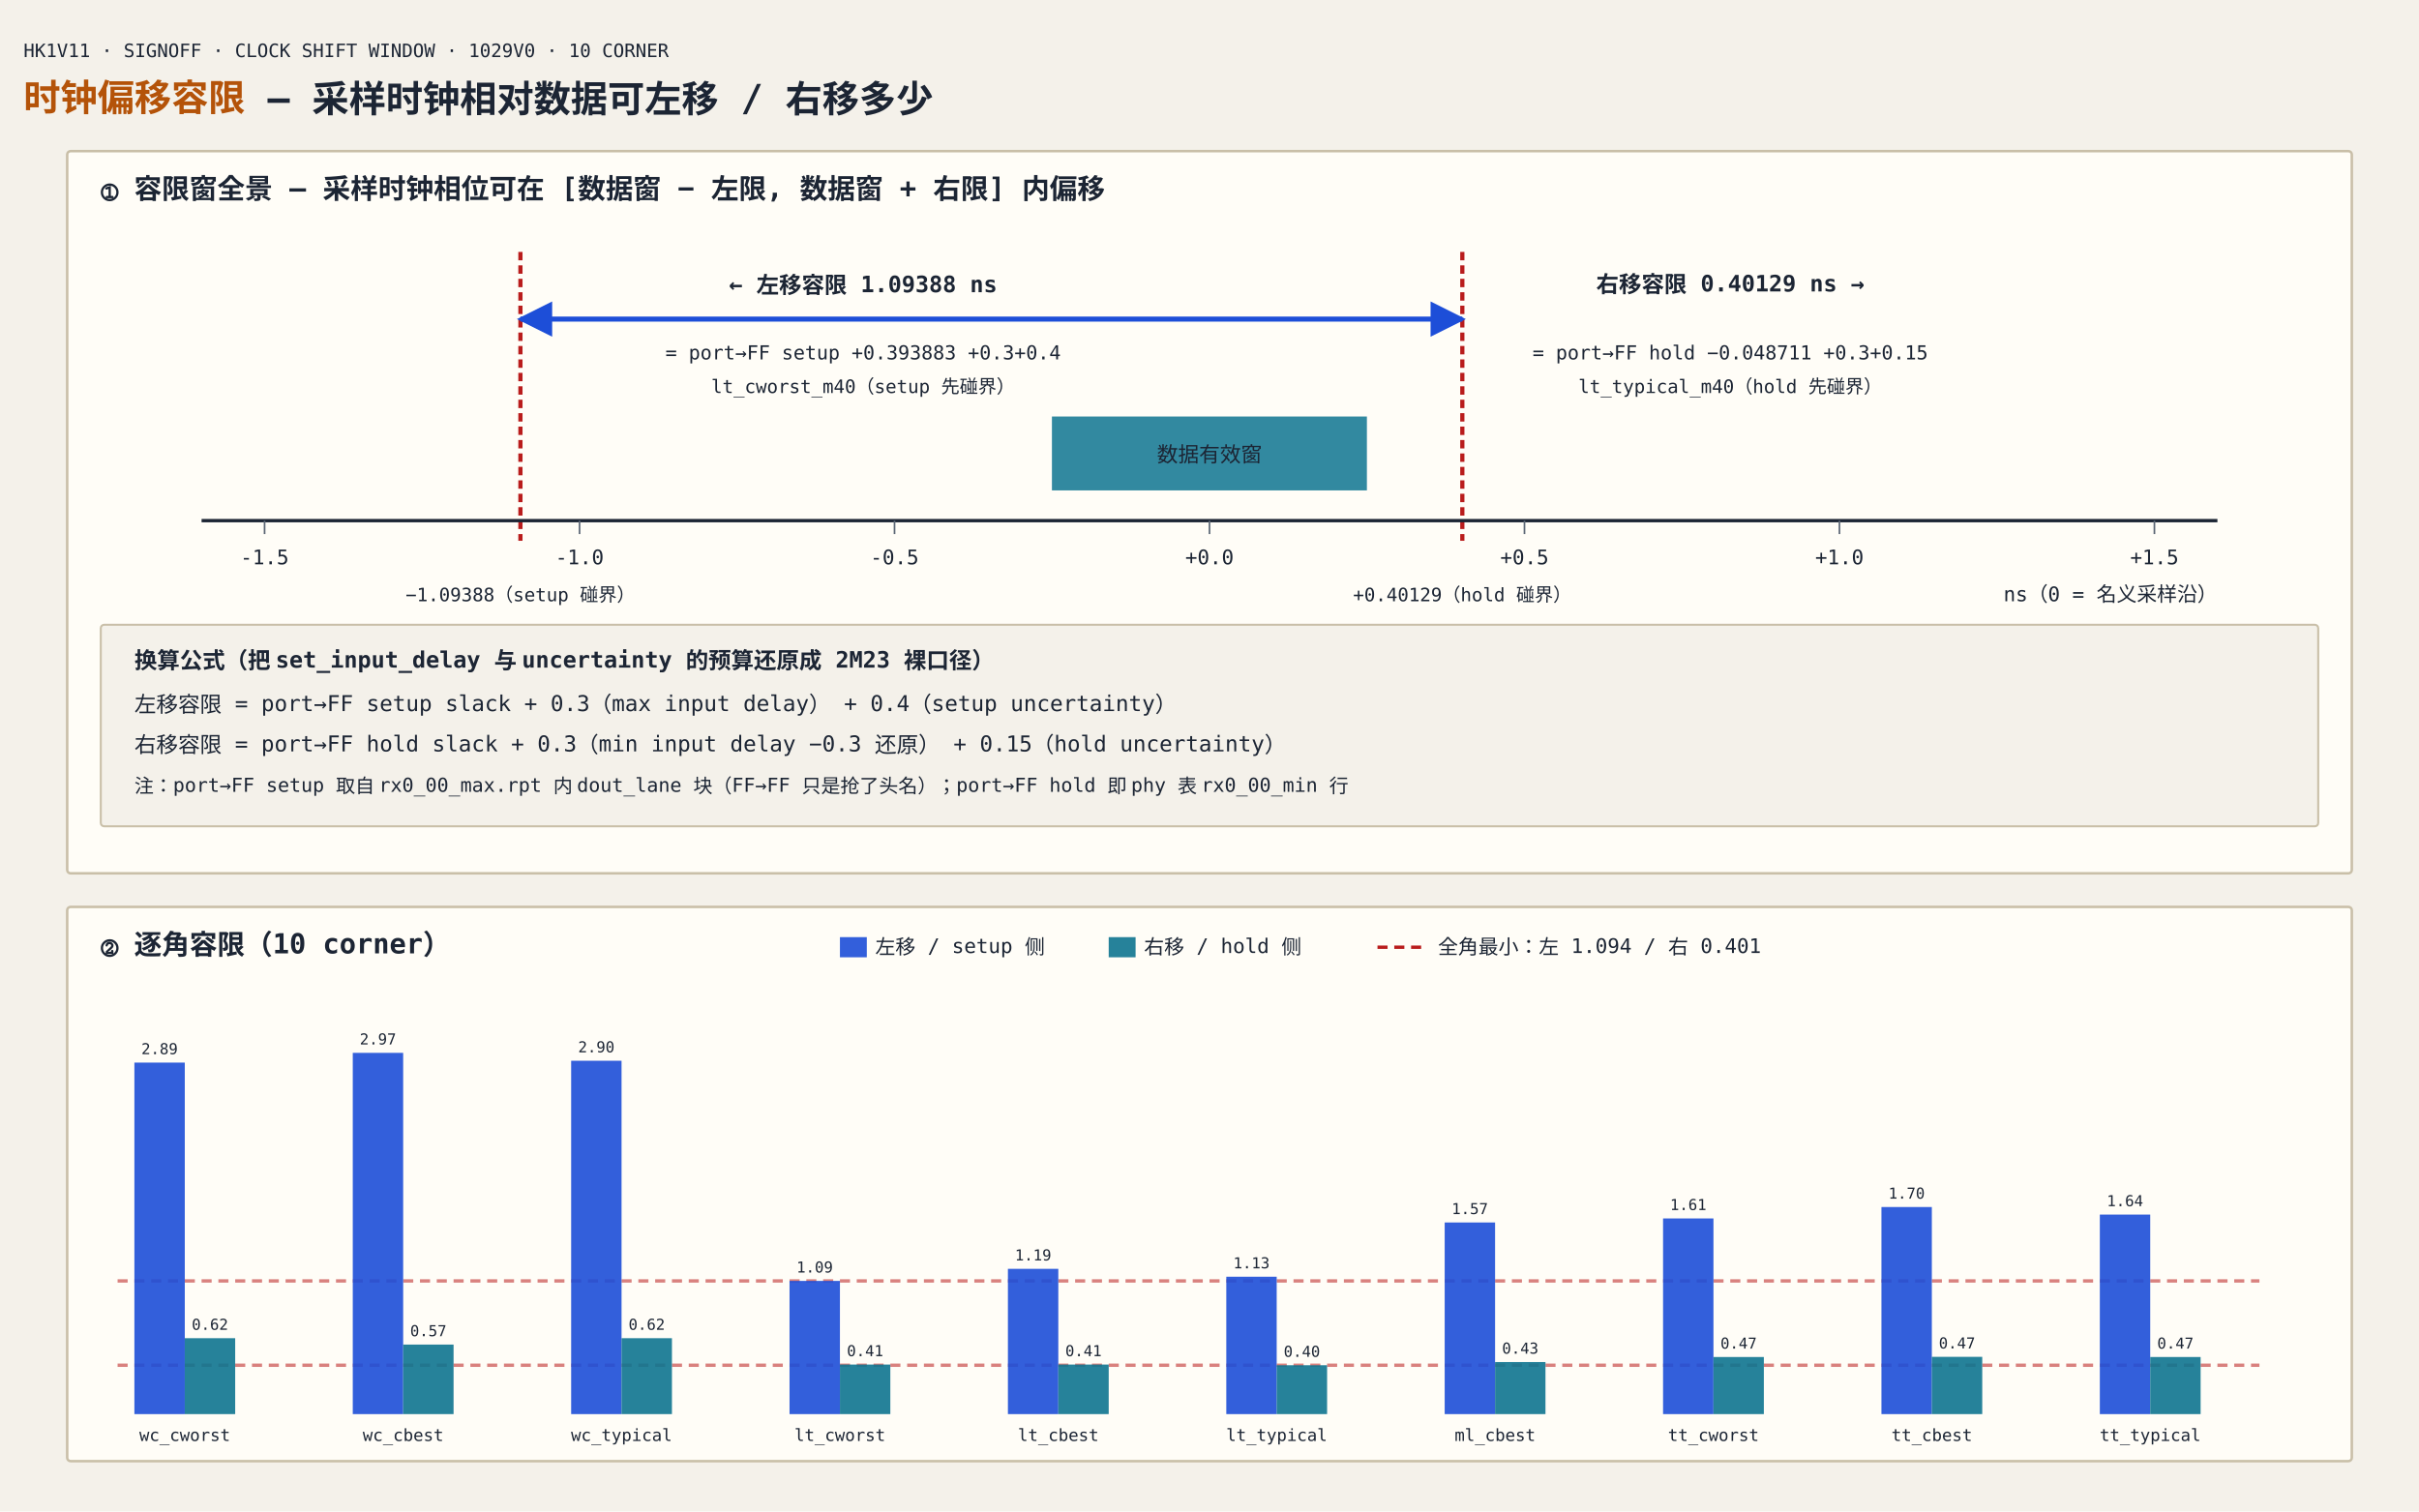
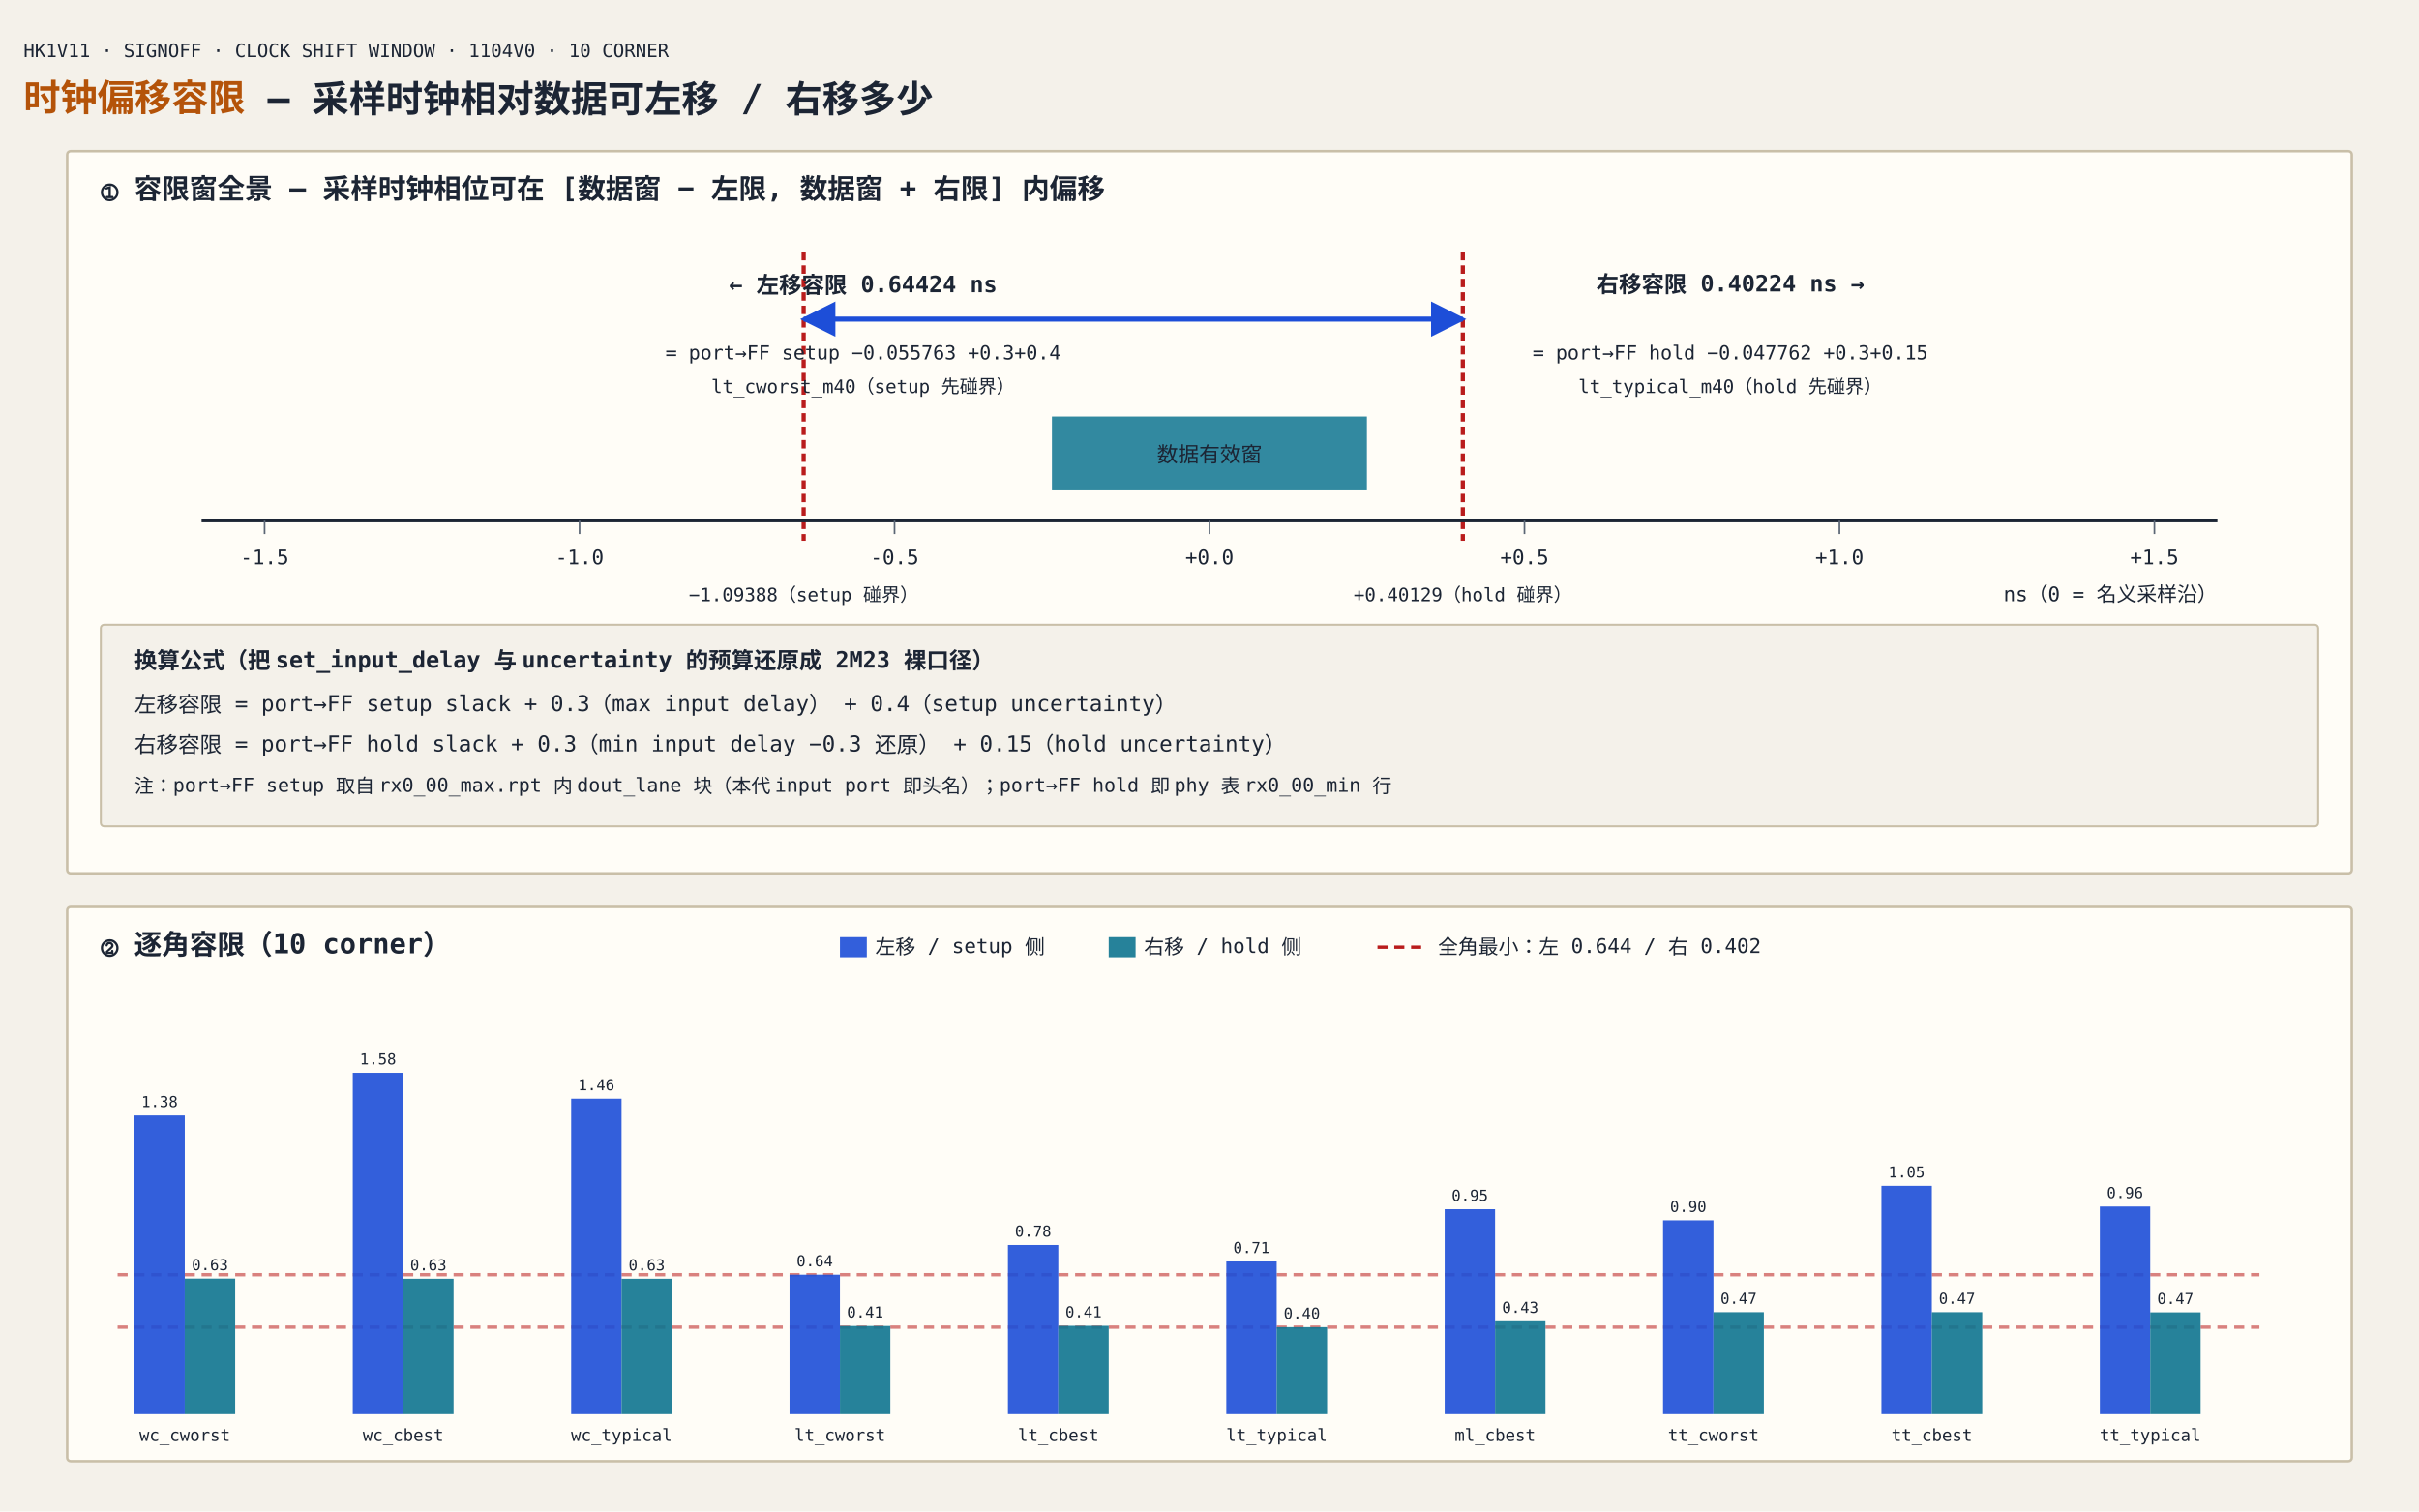
<svg xmlns="http://www.w3.org/2000/svg" width="1440" height="900" viewBox="0 0 1440 900">
  <style>text{font-family:"Microsoft YaHei","Noto Sans SC",monospace;fill:#1c2534}.mono{font-family:Consolas,"Microsoft YaHei",monospace}</style>
  <defs>
    <marker id="mB" viewBox="0 0 10 10" refX="9" refY="5" markerWidth="7" markerHeight="7" orient="auto-start-reverse">
      <path d="M0,0 L10,5 L0,10 z" fill="#1d4ed8" />
    </marker>
  </defs>
  <rect width="1440" height="900" fill="#f4f1ea" />
-   <text x="14" y="34" font-size="11" fill="#b45309" class="mono">HK1V11 · SIGNOFF · CLOCK SHIFT WINDOW · 1029V0 · 10 CORNER</text>
+   <text x="14" y="34" font-size="11" fill="#b45309" class="mono">HK1V11 · SIGNOFF · CLOCK SHIFT WINDOW · 1104V0 · 10 CORNER</text>
  <text x="14" y="66" font-size="22" font-weight="bold">
    <tspan fill="#b45309">时钟偏移容限</tspan> — 采样时钟相对数据可左移 / 右移多少</text>
  <rect x="40" y="90" width="1360" height="430" rx="2" fill="#fffdf7" stroke="#c9bfa8" stroke-width="1.5" />
  <text x="60" y="118" font-size="16.5" font-weight="bold">① 容限窗全景 — 采样时钟相位可在 [数据窗 − 左限, 数据窗 + 右限] 内偏移</text>
-   <line x1="309.8" y1="150" x2="309.8" y2="322" stroke="#b91c1c" stroke-width="2.5" stroke-dasharray="5,3" />
-   <text x="309.8" y="358" font-size="11" fill="#b91c1c" class="mono" text-anchor="middle">−1.09388（setup 碰界）</text>
-   <line x1="870.5" y1="150" x2="870.5" y2="322" stroke="#b91c1c" stroke-width="2.5" stroke-dasharray="5,3" />
-   <text x="870.5" y="358" font-size="11" fill="#b91c1c" class="mono" text-anchor="middle">+0.40129（hold 碰界）</text>
+   <line x1="478.4" y1="150" x2="478.4" y2="322" stroke="#b91c1c" stroke-width="2.5" stroke-dasharray="5,3" />
+   <text x="478.4" y="358" font-size="11" fill="#b91c1c" class="mono" text-anchor="middle">−1.09388（setup 碰界）</text>
+   <line x1="870.8" y1="150" x2="870.8" y2="322" stroke="#b91c1c" stroke-width="2.5" stroke-dasharray="5,3" />
+   <text x="870.8" y="358" font-size="11" fill="#b91c1c" class="mono" text-anchor="middle">+0.40129（hold 碰界）</text>
  <line x1="120" y1="310" x2="1320" y2="310" stroke="#1c2534" stroke-width="2" />
  <line x1="157.5" y1="310" x2="157.5" y2="318" stroke="#5b6675" stroke-width="1" />
  <text x="157.5" y="336" font-size="12" text-anchor="middle" class="mono" fill="#5b6675">-1.5</text>
  <line x1="345.0" y1="310" x2="345.0" y2="318" stroke="#5b6675" stroke-width="1" />
  <text x="345.0" y="336" font-size="12" text-anchor="middle" class="mono" fill="#5b6675">-1.0</text>
  <line x1="532.5" y1="310" x2="532.5" y2="318" stroke="#5b6675" stroke-width="1" />
  <text x="532.5" y="336" font-size="12" text-anchor="middle" class="mono" fill="#5b6675">-0.5</text>
  <line x1="720.0" y1="310" x2="720.0" y2="318" stroke="#5b6675" stroke-width="1" />
  <text x="720.0" y="336" font-size="12" text-anchor="middle" class="mono" fill="#5b6675">+0.0</text>
  <line x1="907.5" y1="310" x2="907.5" y2="318" stroke="#5b6675" stroke-width="1" />
  <text x="907.5" y="336" font-size="12" text-anchor="middle" class="mono" fill="#5b6675">+0.5</text>
  <line x1="1095.0" y1="310" x2="1095.0" y2="318" stroke="#5b6675" stroke-width="1" />
  <text x="1095.0" y="336" font-size="12" text-anchor="middle" class="mono" fill="#5b6675">+1.0</text>
  <line x1="1282.5" y1="310" x2="1282.5" y2="318" stroke="#5b6675" stroke-width="1" />
  <text x="1282.5" y="336" font-size="12" text-anchor="middle" class="mono" fill="#5b6675">+1.5</text>
  <text x="1320" y="358" font-size="12" class="mono" fill="#5b6675" text-anchor="end">ns（0 = 名义采样沿）</text>
  <rect x="626.2" y="248" width="187.5" height="44" fill="#0e7490" opacity="0.85" />
  <text x="720.0" y="275" font-size="12.5" fill="#fffdf7" text-anchor="middle">数据有效窗</text>
-   <line x1="720.0" y1="190" x2="309.8" y2="190" stroke="#1d4ed8" stroke-width="3" marker-end="url(#mB)" />
-   <text x="513.8" y="174" font-size="13.5" fill="#1d4ed8" text-anchor="middle" font-weight="bold">← 左移容限 1.09388 ns</text>
-   <text x="513.8" y="214" font-size="11.5" class="mono" fill="#1d4ed8" text-anchor="middle">= port→FF setup +0.393883 +0.3+0.4</text>
+   <line x1="720.0" y1="190" x2="478.4" y2="190" stroke="#1d4ed8" stroke-width="3" marker-end="url(#mB)" />
+   <text x="513.8" y="174" font-size="13.5" fill="#1d4ed8" text-anchor="middle" font-weight="bold">← 左移容限 0.64424 ns</text>
+   <text x="513.8" y="214" font-size="11.5" class="mono" fill="#1d4ed8" text-anchor="middle">= port→FF setup −0.055763 +0.3+0.4</text>
  <text x="513.8" y="234" font-size="11" fill="#5b6675" text-anchor="middle">lt_cworst_m40（setup 先碰界）</text>
-   <line x1="720.0" y1="190" x2="870.5" y2="190" stroke="#1d4ed8" stroke-width="3" marker-end="url(#mB)" />
-   <text x="1030.0" y="174" font-size="13.5" fill="#1d4ed8" text-anchor="middle" font-weight="bold">右移容限 0.40129 ns →</text>
-   <text x="1030.0" y="214" font-size="11.5" class="mono" fill="#1d4ed8" text-anchor="middle">= port→FF hold −0.048711 +0.3+0.15</text>
+   <line x1="720.0" y1="190" x2="870.8" y2="190" stroke="#1d4ed8" stroke-width="3" marker-end="url(#mB)" />
+   <text x="1030.0" y="174" font-size="13.5" fill="#1d4ed8" text-anchor="middle" font-weight="bold">右移容限 0.40224 ns →</text>
+   <text x="1030.0" y="214" font-size="11.5" class="mono" fill="#1d4ed8" text-anchor="middle">= port→FF hold −0.047762 +0.3+0.15</text>
  <text x="1030.0" y="234" font-size="11" fill="#5b6675" text-anchor="middle">lt_typical_m40（hold 先碰界）</text>
  <rect x="60" y="372" width="1320" height="120" rx="2" fill="#f4f1ea" stroke="#c9bfa8" stroke-width="1.2" />
  <text x="80" y="398" font-size="13.5" font-weight="bold" fill="#b45309">换算公式（把 set_input_delay 与 uncertainty 的预算还原成 2M23 裸口径）</text>
  <text x="80" y="424" font-size="13" class="mono">左移容限 = port→FF setup slack + 0.3（max input delay） + 0.4（setup uncertainty）</text>
  <text x="80" y="448" font-size="13" class="mono">右移容限 = port→FF hold slack + 0.3（min input delay −0.3 还原） + 0.15（hold uncertainty）</text>
-   <text x="80" y="472" font-size="11.5" fill="#5b6675">注：port→FF setup 取自 rx0_00_max.rpt 内 dout_lane 块（FF→FF 只是抢了头名）；port→FF hold 即 phy 表 rx0_00_min 行</text>
+   <text x="80" y="472" font-size="11.5" fill="#5b6675">注：port→FF setup 取自 rx0_00_max.rpt 内 dout_lane 块（本代 input port 即头名）；port→FF hold 即 phy 表 rx0_00_min 行</text>
  <rect x="40" y="540" width="1360" height="330" rx="2" fill="#fffdf7" stroke="#c9bfa8" stroke-width="1.5" />
  <text x="60" y="568" font-size="16.5" font-weight="bold">② 逐角容限（10 corner）</text>
  <rect x="500" y="558" width="16" height="12" fill="#1d4ed8" opacity="0.9" />
  <text x="521" y="568" font-size="12">左移 / setup 侧</text>
  <rect x="660" y="558" width="16" height="12" fill="#0e7490" opacity="0.9" />
  <text x="681" y="568" font-size="12">右移 / hold 侧</text>
  <line x1="820" y1="564" x2="848" y2="564" stroke="#b91c1c" stroke-width="2" stroke-dasharray="6,4" />
-   <text x="856" y="568" font-size="12" fill="#b91c1c">全角最小：左 1.094 / 右 0.401</text>
-   <line x1="70" y1="762.7" x2="1345" y2="762.7" stroke="#b91c1c" stroke-width="2" stroke-dasharray="6,4" opacity="0.55" />
-   <line x1="70" y1="812.9" x2="1345" y2="812.9" stroke="#b91c1c" stroke-width="2" stroke-dasharray="6,4" opacity="0.55" />
-   <rect x="80" y="632.7" width="30" height="209.3" fill="#1d4ed8" opacity="0.9" />
-   <rect x="110" y="796.8" width="30" height="45.2" fill="#0e7490" opacity="0.9" />
-   <text x="95" y="627.7" font-size="9" text-anchor="middle" class="mono" fill="#1d4ed8">2.89</text>
-   <text x="125" y="791.8" font-size="9" text-anchor="middle" class="mono" fill="#0e7490">0.62</text>
+   <text x="856" y="568" font-size="12" fill="#b91c1c">全角最小：左 0.644 / 右 0.402</text>
+   <line x1="70" y1="759.0" x2="1345" y2="759.0" stroke="#b91c1c" stroke-width="2" stroke-dasharray="6,4" opacity="0.55" />
+   <line x1="70" y1="790.2" x2="1345" y2="790.2" stroke="#b91c1c" stroke-width="2" stroke-dasharray="6,4" opacity="0.55" />
+   <rect x="80" y="664.2" width="30" height="177.8" fill="#1d4ed8" opacity="0.9" />
+   <rect x="110" y="761.3" width="30" height="80.7" fill="#0e7490" opacity="0.9" />
+   <text x="95" y="659.2" font-size="9" text-anchor="middle" class="mono" fill="#1d4ed8">1.38</text>
+   <text x="125" y="756.3" font-size="9" text-anchor="middle" class="mono" fill="#0e7490">0.63</text>
  <text x="110" y="858" font-size="10" text-anchor="middle" class="mono" fill="#5b6675">wc_cworst</text>
-   <rect x="210" y="626.9" width="30" height="215.1" fill="#1d4ed8" opacity="0.9" />
-   <rect x="240" y="800.6" width="30" height="41.4" fill="#0e7490" opacity="0.9" />
-   <text x="225" y="621.9" font-size="9" text-anchor="middle" class="mono" fill="#1d4ed8">2.97</text>
-   <text x="255" y="795.6" font-size="9" text-anchor="middle" class="mono" fill="#0e7490">0.57</text>
+   <rect x="210" y="638.8" width="30" height="203.2" fill="#1d4ed8" opacity="0.9" />
+   <rect x="240" y="761.4" width="30" height="80.6" fill="#0e7490" opacity="0.9" />
+   <text x="225" y="633.8" font-size="9" text-anchor="middle" class="mono" fill="#1d4ed8">1.58</text>
+   <text x="255" y="756.4" font-size="9" text-anchor="middle" class="mono" fill="#0e7490">0.63</text>
  <text x="240" y="858" font-size="10" text-anchor="middle" class="mono" fill="#5b6675">wc_cbest</text>
-   <rect x="340" y="631.6" width="30" height="210.4" fill="#1d4ed8" opacity="0.9" />
-   <rect x="370" y="796.8" width="30" height="45.2" fill="#0e7490" opacity="0.9" />
-   <text x="355" y="626.6" font-size="9" text-anchor="middle" class="mono" fill="#1d4ed8">2.90</text>
-   <text x="385" y="791.8" font-size="9" text-anchor="middle" class="mono" fill="#0e7490">0.62</text>
+   <rect x="340" y="654.2" width="30" height="187.8" fill="#1d4ed8" opacity="0.9" />
+   <rect x="370" y="761.4" width="30" height="80.6" fill="#0e7490" opacity="0.9" />
+   <text x="355" y="649.2" font-size="9" text-anchor="middle" class="mono" fill="#1d4ed8">1.46</text>
+   <text x="385" y="756.4" font-size="9" text-anchor="middle" class="mono" fill="#0e7490">0.63</text>
  <text x="370" y="858" font-size="10" text-anchor="middle" class="mono" fill="#5b6675">wc_typical</text>
-   <rect x="470" y="762.7" width="30" height="79.3" fill="#1d4ed8" opacity="0.9" />
-   <rect x="500" y="812.5" width="30" height="29.5" fill="#0e7490" opacity="0.9" />
-   <text x="485" y="757.7" font-size="9" text-anchor="middle" class="mono" fill="#1d4ed8">1.09</text>
-   <text x="515" y="807.5" font-size="9" text-anchor="middle" class="mono" fill="#0e7490">0.41</text>
+   <rect x="470" y="759.0" width="30" height="83.0" fill="#1d4ed8" opacity="0.9" />
+   <rect x="500" y="789.5" width="30" height="52.5" fill="#0e7490" opacity="0.9" />
+   <text x="485" y="754.0" font-size="9" text-anchor="middle" class="mono" fill="#1d4ed8">0.64</text>
+   <text x="515" y="784.5" font-size="9" text-anchor="middle" class="mono" fill="#0e7490">0.41</text>
  <text x="500" y="858" font-size="10" text-anchor="middle" class="mono" fill="#5b6675">lt_cworst</text>
-   <rect x="600" y="755.5" width="30" height="86.5" fill="#1d4ed8" opacity="0.9" />
-   <rect x="630" y="812.5" width="30" height="29.5" fill="#0e7490" opacity="0.9" />
-   <text x="615" y="750.5" font-size="9" text-anchor="middle" class="mono" fill="#1d4ed8">1.19</text>
-   <text x="645" y="807.5" font-size="9" text-anchor="middle" class="mono" fill="#0e7490">0.41</text>
+   <rect x="600" y="741.3" width="30" height="100.7" fill="#1d4ed8" opacity="0.9" />
+   <rect x="630" y="789.4" width="30" height="52.6" fill="#0e7490" opacity="0.9" />
+   <text x="615" y="736.3" font-size="9" text-anchor="middle" class="mono" fill="#1d4ed8">0.78</text>
+   <text x="645" y="784.4" font-size="9" text-anchor="middle" class="mono" fill="#0e7490">0.41</text>
  <text x="630" y="858" font-size="10" text-anchor="middle" class="mono" fill="#5b6675">lt_cbest</text>
-   <rect x="730" y="760.2" width="30" height="81.8" fill="#1d4ed8" opacity="0.9" />
-   <rect x="760" y="812.9" width="30" height="29.1" fill="#0e7490" opacity="0.9" />
-   <text x="745" y="755.2" font-size="9" text-anchor="middle" class="mono" fill="#1d4ed8">1.13</text>
-   <text x="775" y="807.9" font-size="9" text-anchor="middle" class="mono" fill="#0e7490">0.40</text>
+   <rect x="730" y="751.1" width="30" height="90.9" fill="#1d4ed8" opacity="0.9" />
+   <rect x="760" y="790.2" width="30" height="51.8" fill="#0e7490" opacity="0.9" />
+   <text x="745" y="746.1" font-size="9" text-anchor="middle" class="mono" fill="#1d4ed8">0.71</text>
+   <text x="775" y="785.2" font-size="9" text-anchor="middle" class="mono" fill="#0e7490">0.40</text>
  <text x="760" y="858" font-size="10" text-anchor="middle" class="mono" fill="#5b6675">lt_typical</text>
-   <rect x="860" y="727.9" width="30" height="114.1" fill="#1d4ed8" opacity="0.9" />
-   <rect x="890" y="811.0" width="30" height="31.0" fill="#0e7490" opacity="0.9" />
-   <text x="875" y="722.9" font-size="9" text-anchor="middle" class="mono" fill="#1d4ed8">1.57</text>
-   <text x="905" y="806.0" font-size="9" text-anchor="middle" class="mono" fill="#0e7490">0.43</text>
+   <rect x="860" y="720.0" width="30" height="122.0" fill="#1d4ed8" opacity="0.9" />
+   <rect x="890" y="786.7" width="30" height="55.3" fill="#0e7490" opacity="0.9" />
+   <text x="875" y="715.0" font-size="9" text-anchor="middle" class="mono" fill="#1d4ed8">0.95</text>
+   <text x="905" y="781.7" font-size="9" text-anchor="middle" class="mono" fill="#0e7490">0.43</text>
  <text x="890" y="858" font-size="10" text-anchor="middle" class="mono" fill="#5b6675">ml_cbest</text>
-   <rect x="990" y="725.5" width="30" height="116.5" fill="#1d4ed8" opacity="0.9" />
-   <rect x="1020" y="808.0" width="30" height="34.0" fill="#0e7490" opacity="0.9" />
-   <text x="1005" y="720.5" font-size="9" text-anchor="middle" class="mono" fill="#1d4ed8">1.61</text>
-   <text x="1035" y="803.0" font-size="9" text-anchor="middle" class="mono" fill="#0e7490">0.47</text>
+   <rect x="990" y="726.6" width="30" height="115.4" fill="#1d4ed8" opacity="0.9" />
+   <rect x="1020" y="781.3" width="30" height="60.7" fill="#0e7490" opacity="0.9" />
+   <text x="1005" y="721.6" font-size="9" text-anchor="middle" class="mono" fill="#1d4ed8">0.90</text>
+   <text x="1035" y="776.3" font-size="9" text-anchor="middle" class="mono" fill="#0e7490">0.47</text>
  <text x="1020" y="858" font-size="10" text-anchor="middle" class="mono" fill="#5b6675">tt_cworst</text>
-   <rect x="1120" y="718.7" width="30" height="123.3" fill="#1d4ed8" opacity="0.9" />
-   <rect x="1150" y="807.9" width="30" height="34.1" fill="#0e7490" opacity="0.9" />
-   <text x="1135" y="713.7" font-size="9" text-anchor="middle" class="mono" fill="#1d4ed8">1.70</text>
-   <text x="1165" y="802.9" font-size="9" text-anchor="middle" class="mono" fill="#0e7490">0.47</text>
+   <rect x="1120" y="706.1" width="30" height="135.9" fill="#1d4ed8" opacity="0.9" />
+   <rect x="1150" y="781.3" width="30" height="60.7" fill="#0e7490" opacity="0.9" />
+   <text x="1135" y="701.1" font-size="9" text-anchor="middle" class="mono" fill="#1d4ed8">1.05</text>
+   <text x="1165" y="776.3" font-size="9" text-anchor="middle" class="mono" fill="#0e7490">0.47</text>
  <text x="1150" y="858" font-size="10" text-anchor="middle" class="mono" fill="#5b6675">tt_cbest</text>
-   <rect x="1250" y="723.2" width="30" height="118.8" fill="#1d4ed8" opacity="0.9" />
-   <rect x="1280" y="808.0" width="30" height="34.0" fill="#0e7490" opacity="0.9" />
-   <text x="1265" y="718.2" font-size="9" text-anchor="middle" class="mono" fill="#1d4ed8">1.64</text>
-   <text x="1295" y="803.0" font-size="9" text-anchor="middle" class="mono" fill="#0e7490">0.47</text>
+   <rect x="1250" y="718.4" width="30" height="123.6" fill="#1d4ed8" opacity="0.9" />
+   <rect x="1280" y="781.4" width="30" height="60.6" fill="#0e7490" opacity="0.9" />
+   <text x="1265" y="713.4" font-size="9" text-anchor="middle" class="mono" fill="#1d4ed8">0.96</text>
+   <text x="1295" y="776.4" font-size="9" text-anchor="middle" class="mono" fill="#0e7490">0.47</text>
  <text x="1280" y="858" font-size="10" text-anchor="middle" class="mono" fill="#5b6675">tt_typical</text>
</svg>
